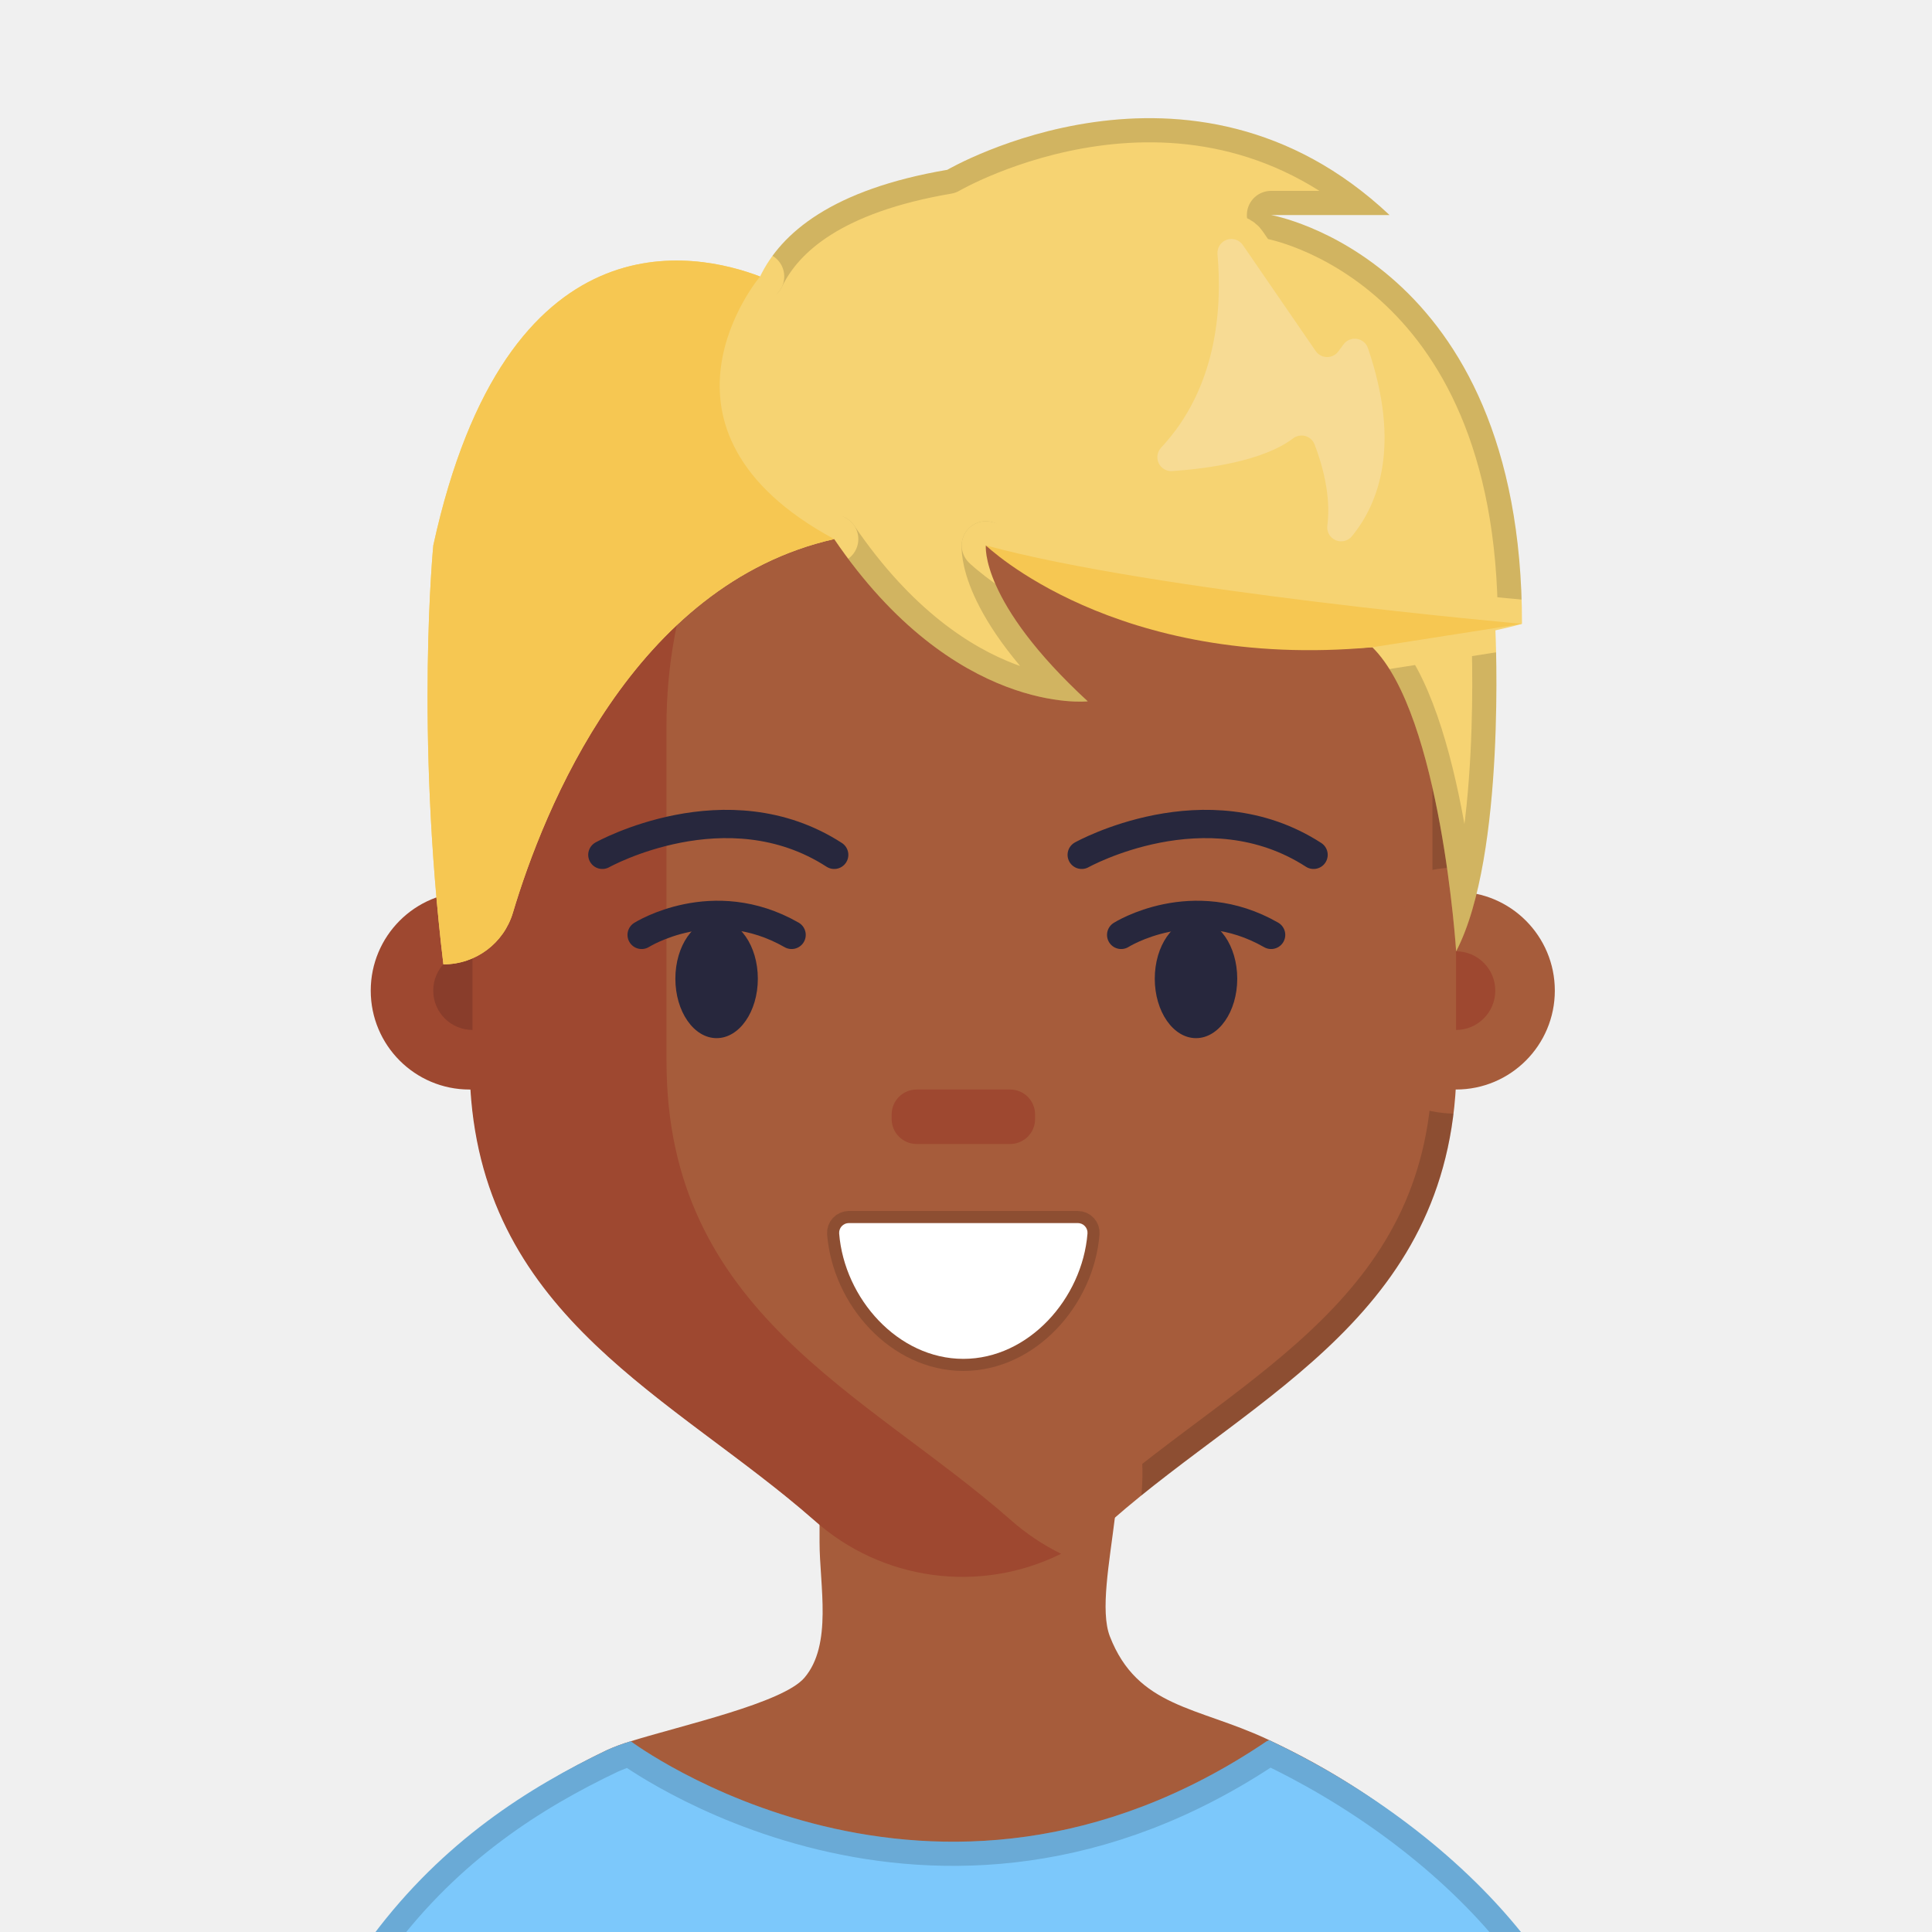
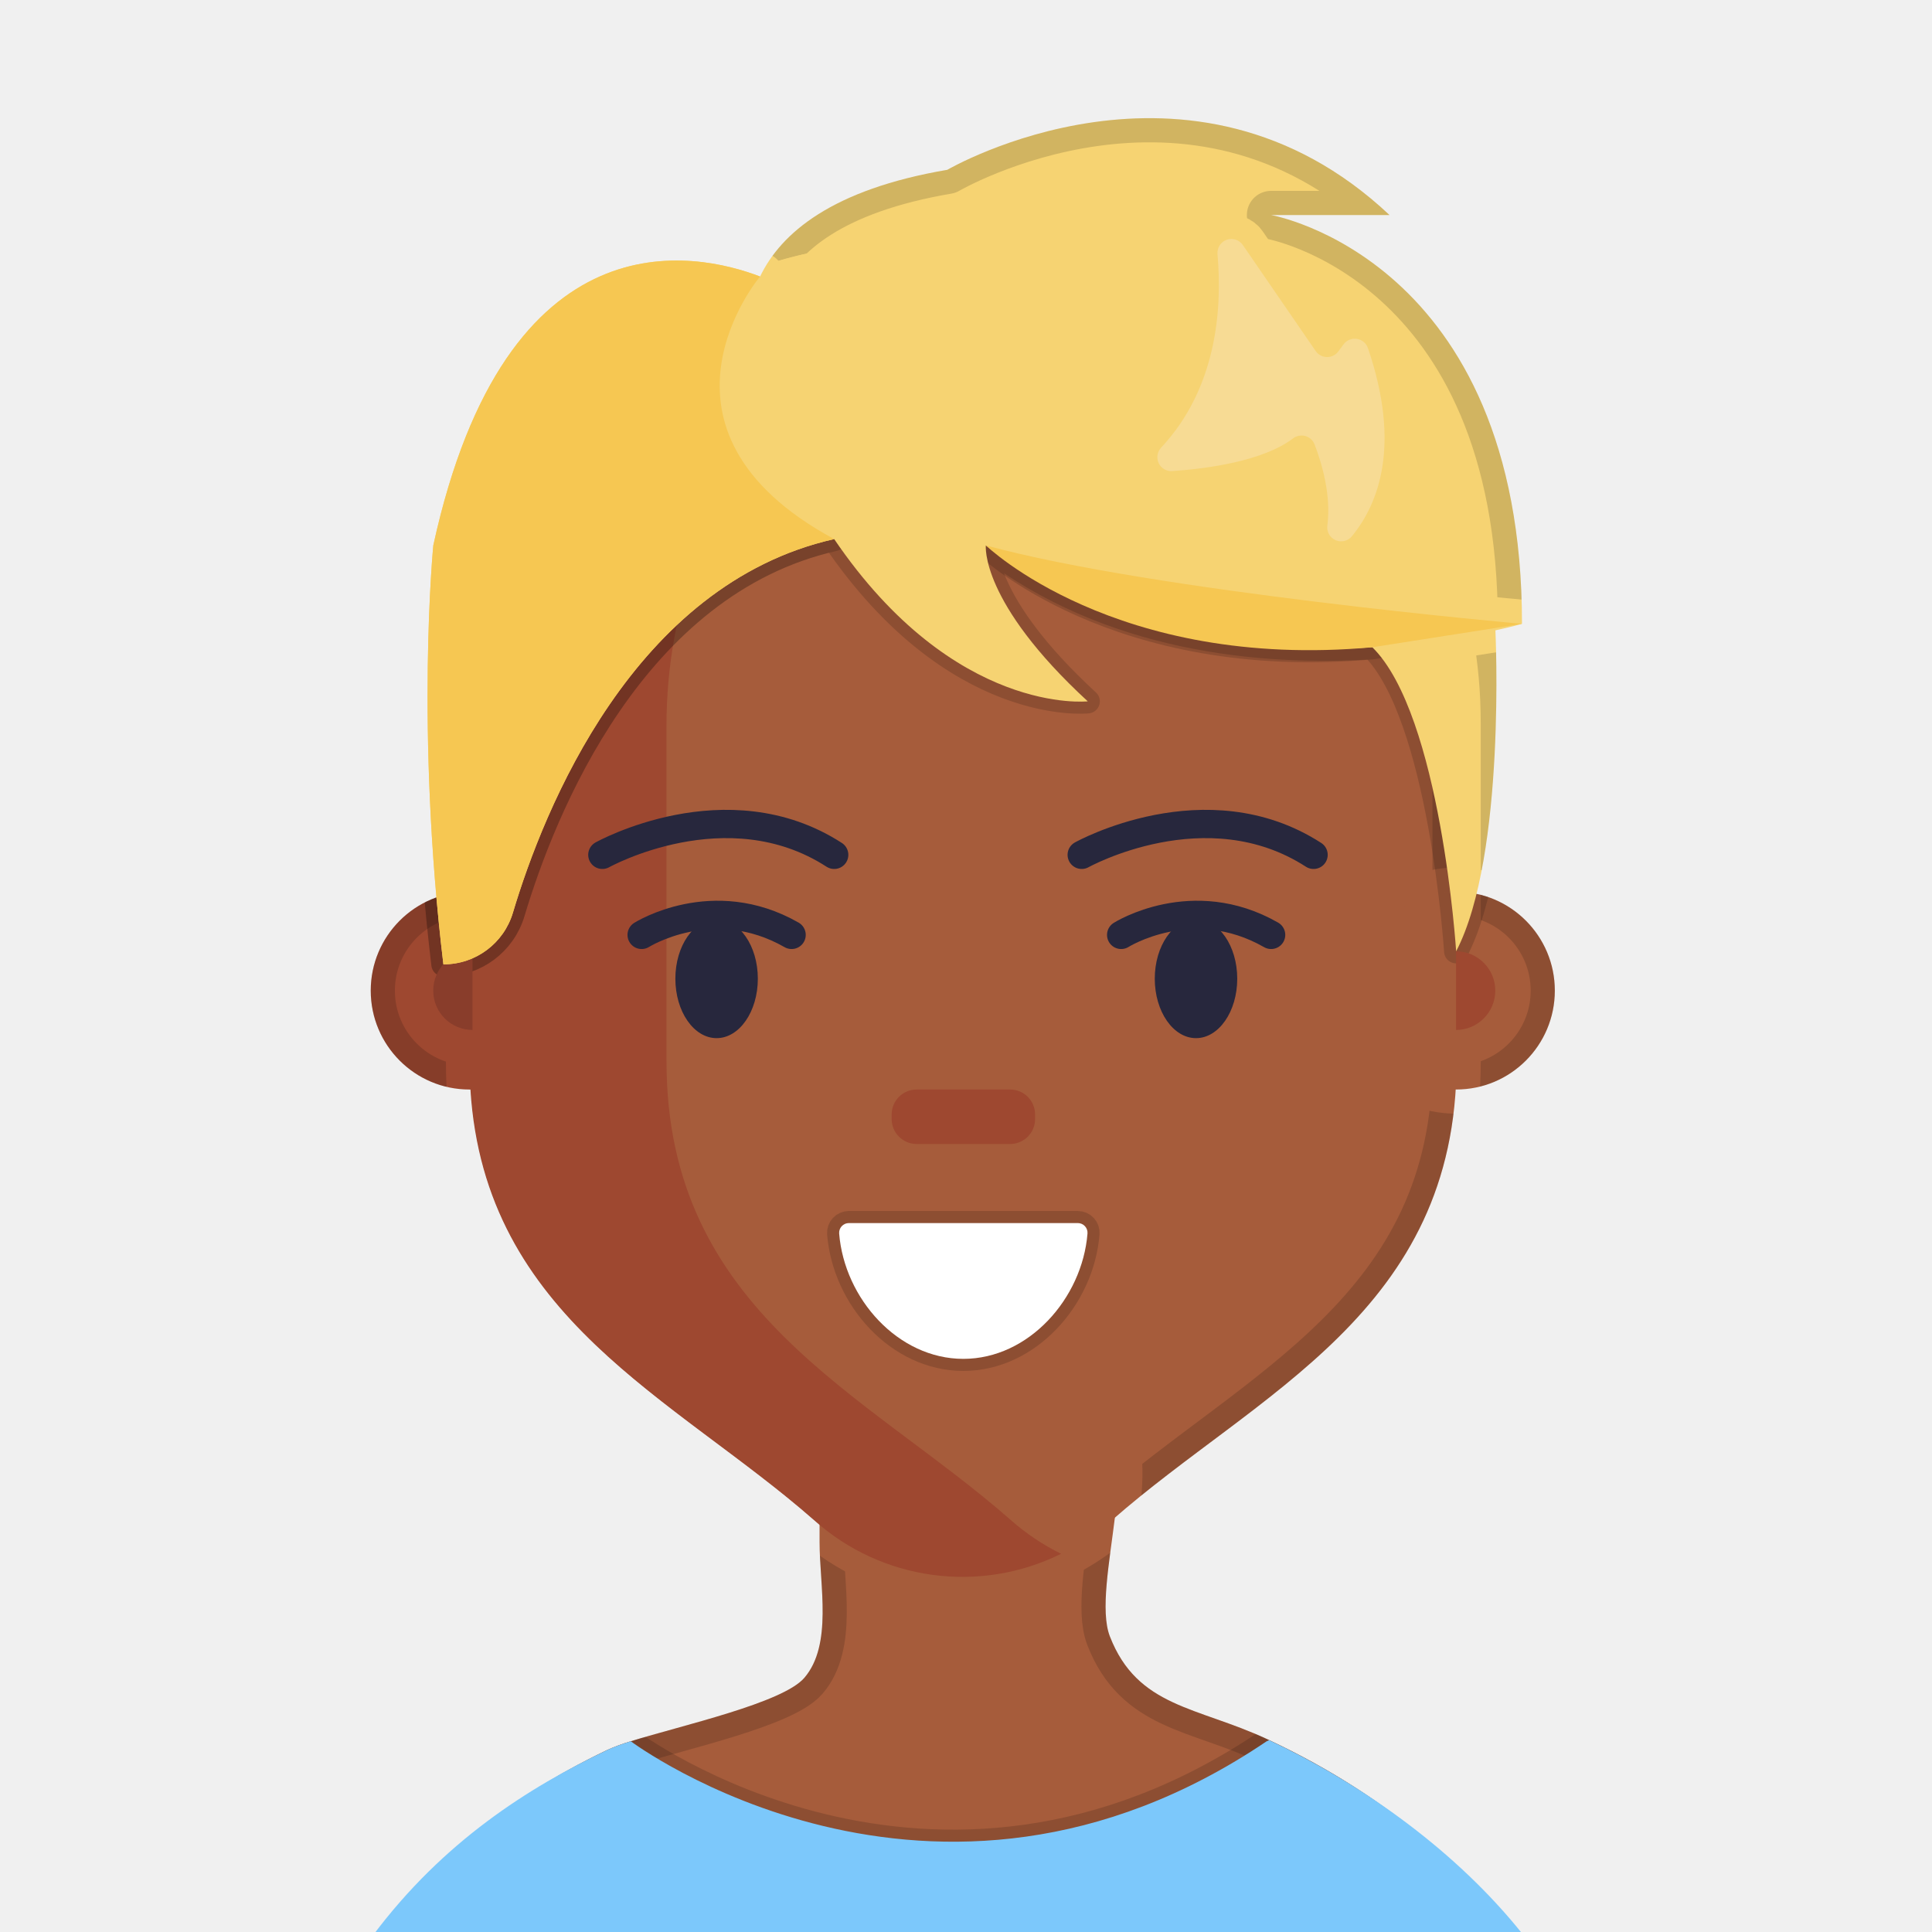
<svg xmlns="http://www.w3.org/2000/svg" id="Layer_1" viewBox="0 0 160 160">
  <defs>
    <style>.cls-1{fill:#f6d372;}.cls-2{fill:#9e4830;}.cls-3{fill:#7cc8fb;}.cls-4{fill:#fff;}.cls-5{fill:#f7db94;}.cls-6{fill:#a65c3b;}.cls-7{fill:#f6c752;}.cls-8{fill:#893d2b;}.cls-9{fill:none;stroke:#27273d;stroke-linecap:round;stroke-width:2.342px;}.cls-10{fill:#27273d;}</style>
  </defs>
  <g id="Avatars">
    <g id="Artboard">
      <g id="Women">
        <g id="Avatar-Users2_8">
          <g id="Icons">
            <g fill="#a65c3b">
              <path d="M127.525,162.999c-.097.07-.197.137-.297.204-.964.654-1.943,1.286-2.937,1.898-10.936,6.755-23.258,10.939-36.041,12.239-5.854.598-11.754.598-17.608,0-13.059-1.342-25.63-5.695-36.729-12.718-.869-.549-1.727-1.113-2.576-1.693-.461-.315-.915-.633-1.37-.961,4.838-6.941,11.387-12.788,20.341-17.052.627-.28,1.273-.518,1.931-.713,4.307-1.339,12.566-3.166,14.367-5.244,2.366-2.748,1.266-7.681,1.266-11.245v-1.489c-.134-8.29-1.233-5.803,5.205-7.962.238-.068.482-.116.728-.144h0c3.478-.519,16.371-1.171,17.775.144,1.306,1.228,1.149,4.187.748,7.393.002.013.002.027,0,.04-.454,3.712-1.226,7.741-.411,9.83,2.292,5.887,7.237,5.803,12.997,8.491.07.03.137.06.207.097,10.177,4.786,17.294,11.249,22.402,18.886Z" id="ab0" />
            </g>
+             <mask id="am0" maskUnits="userSpaceOnUse" x="0" y="0" width="160" height="160">
+               <use href="#ab0" fill="#fff" />
+               <use href="#ab1" fill="#000" stroke="#000" stroke-width="4" stroke-linejoin="round" />
+               <use href="#ab2" fill="#000" stroke="#000" stroke-width="4" stroke-linejoin="round" />
+             </mask>
+             <use href="#ab0" fill="none" stroke="#000" stroke-opacity="0.15" stroke-width="4" stroke-linejoin="round" mask="url(#am0)" />
+             <mask id="ao18_0" maskUnits="userSpaceOnUse" x="0" y="0" width="160" height="160">
+               <use href="#ab0" fill="#fff" />
+             </mask>
+             <use href="#ab18" fill="none" stroke="#000" stroke-opacity="0.15" stroke-width="2" stroke-linejoin="round" mask="url(#ao18_0)" />
            <g fill="#a65c3b">
              <path d="M120.629,60.074v27.832c0,20.75-16.498,27.411-28.523,37.973-7.022,6.282-17.632,6.282-24.654,0-12.028-10.563-28.523-17.209-28.523-37.973v-28.113c.097-14.525,7.878-27.109,19.238-33.385.368-.208.742-.405,1.116-.592,4.306-2.19,9.031-3.429,13.856-3.631.491-.027.986-.037,1.48-.037h10.357c8.361.019,16.427,3.096,22.683,8.652.958.842,1.869,1.736,2.73,2.677,6.16,6.714,9.768,15.383,10.194,24.492h0c.03.693.047,1.396.047,2.105Z" id="ab1" />
            </g>
            <mask id="am1" maskUnits="userSpaceOnUse" x="0" y="0" width="160" height="160">
              <use href="#ab1" fill="#fff" />
              <use href="#ab0" fill="#000" stroke="#000" stroke-width="4" stroke-linejoin="round" />
              <use href="#ab2" fill="#000" stroke="#000" stroke-width="4" stroke-linejoin="round" />
              <use href="#ab3" fill="#000" stroke="#000" stroke-width="4" stroke-linejoin="round" />
              <use href="#ab8" fill="#000" stroke="#000" stroke-width="4" stroke-linejoin="round" />
            </mask>
            <use href="#ab1" fill="none" stroke="#000" stroke-opacity="0.15" stroke-width="4" stroke-linejoin="round" mask="url(#am1)" />
+             <mask id="ao13_1" maskUnits="userSpaceOnUse" x="0" y="0" width="160" height="160">
+               <use href="#ab1" fill="#fff" />
+             </mask>
+             <use href="#ab13" fill="none" stroke="#000" stroke-opacity="0.15" stroke-width="2" stroke-linejoin="round" mask="url(#ao13_1)" />
+             <mask id="ao14_1" maskUnits="userSpaceOnUse" x="0" y="0" width="160" height="160">
+               <use href="#ab1" fill="#fff" />
+             </mask>
+             <use href="#ab14" fill="none" stroke="#000" stroke-opacity="0.15" stroke-width="2" stroke-linejoin="round" mask="url(#ao14_1)" />
+             <mask id="ao15_1" maskUnits="userSpaceOnUse" x="0" y="0" width="160" height="160">
+               <use href="#ab1" fill="#fff" />
+             </mask>
+             <use href="#ab15" fill="none" stroke="#000" stroke-opacity="0.15" stroke-width="2" stroke-linejoin="round" mask="url(#ao15_1)" />
+             <mask id="ao16_1" maskUnits="userSpaceOnUse" x="0" y="0" width="160" height="160">
+               <use href="#ab1" fill="#fff" />
+             </mask>
+             <use href="#ab16" fill="none" stroke="#000" stroke-opacity="0.15" stroke-width="2" stroke-linejoin="round" mask="url(#ao16_1)" />
            <g fill="#9e4830">
              <path d="M55.196,87.906v-27.832c0-19.873,14.367-36.186,32.696-37.789-.982-.094-1.975-.137-2.98-.137h-10.357c-19.713,0-35.676,16.982-35.676,37.926v13.776c-4.515,0-8.176,3.667-8.176,8.19s3.66,8.19,8.176,8.19h.08c1.186,18.95,16.873,25.5,28.44,35.647,5.613,5.037,13.722,6.146,20.478,2.801-1.511-.743-2.915-1.685-4.176-2.801-12.011-10.556-28.503-17.209-28.503-37.97Z" id="ab2" />
            </g>
+             <mask id="am2" maskUnits="userSpaceOnUse" x="0" y="0" width="160" height="160">
+               <use href="#ab2" fill="#fff" />
+               <use href="#ab0" fill="#000" stroke="#000" stroke-width="4" stroke-linejoin="round" />
+               <use href="#ab1" fill="#000" stroke="#000" stroke-width="4" stroke-linejoin="round" />
+               <use href="#ab8" fill="#000" stroke="#000" stroke-width="4" stroke-linejoin="round" />
+             </mask>
+             <use href="#ab2" fill="none" stroke="#000" stroke-opacity="0.15" stroke-width="4" stroke-linejoin="round" mask="url(#am2)" />
+             <mask id="ao13_2" maskUnits="userSpaceOnUse" x="0" y="0" width="160" height="160">
+               <use href="#ab2" fill="#fff" />
+             </mask>
+             <use href="#ab13" fill="none" stroke="#000" stroke-opacity="0.15" stroke-width="2" stroke-linejoin="round" mask="url(#ao13_2)" />
+             <mask id="ao14_2" maskUnits="userSpaceOnUse" x="0" y="0" width="160" height="160">
+               <use href="#ab2" fill="#fff" />
+             </mask>
+             <use href="#ab14" fill="none" stroke="#000" stroke-opacity="0.15" stroke-width="2" stroke-linejoin="round" mask="url(#ao14_2)" />
+             <mask id="ao15_2" maskUnits="userSpaceOnUse" x="0" y="0" width="160" height="160">
+               <use href="#ab2" fill="#fff" />
+             </mask>
+             <use href="#ab15" fill="none" stroke="#000" stroke-opacity="0.15" stroke-width="2" stroke-linejoin="round" mask="url(#ao15_2)" />
+             <mask id="ao16_2" maskUnits="userSpaceOnUse" x="0" y="0" width="160" height="160">
+               <use href="#ab2" fill="#fff" />
+             </mask>
+             <use href="#ab16" fill="none" stroke="#000" stroke-opacity="0.15" stroke-width="2" stroke-linejoin="round" mask="url(#ao16_2)" />
            <g fill="#a65c3b">
              <ellipse cx="120.588" cy="82.039" rx="8.176" ry="8.19" id="ab3" />
            </g>
+             <mask id="am3" maskUnits="userSpaceOnUse" x="0" y="0" width="160" height="160">
+               <use href="#ab3" fill="#fff" />
+               <use href="#ab1" fill="#000" stroke="#000" stroke-width="4" stroke-linejoin="round" />
+             </mask>
+             <use href="#ab3" fill="none" stroke="#000" stroke-opacity="0.15" stroke-width="4" stroke-linejoin="round" mask="url(#am3)" />
+             <mask id="ao14_3" maskUnits="userSpaceOnUse" x="0" y="0" width="160" height="160">
+               <use href="#ab3" fill="#fff" />
+             </mask>
+             <use href="#ab14" fill="none" stroke="#000" stroke-opacity="0.15" stroke-width="2" stroke-linejoin="round" mask="url(#ao14_3)" />
            <path id="Path-4" class="cls-9" d="M49.884,70.794s10.304-5.75,19.201,0" />
            <ellipse id="Oval-2" class="cls-10" cx="59.346" cy="81.052" rx="3.415" ry="4.923" />
            <path id="Path-5" class="cls-9" d="M89.583,70.794s10.304-5.75,19.201,0" />
            <ellipse id="Oval-3" class="cls-10" cx="99.048" cy="81.052" rx="3.415" ry="4.923" />
            <g fill="#9e4830">
              <rect x="73.843" y="90.229" width="11.878" height="4.512" rx="2.068" ry="2.068" id="ab8" />
            </g>
            <path id="Path-6" class="cls-9" d="M53.138,77.424s5.897-3.732,12.419,0" />
            <path id="Path-7" class="cls-9" d="M92.85,77.424s5.9-3.732,12.419,0" />
            <path id="Path-8" class="cls-8" d="M39.129,78.782c-1.795,0-3.251,1.458-3.251,3.256s1.455,3.256,3.251,3.256v-6.513Z" />
            <path id="Path-9" class="cls-2" d="M120.582,85.295c1.795,0,3.251-1.458,3.251-3.256s-1.455-3.256-3.251-3.256v6.513Z" />
-             <use href="#ab13" fill="none" stroke="#000" stroke-opacity="0.15" stroke-width="2" stroke-linejoin="round" />
            <g fill="#fff">
              <path d="M70.298,101.29c-.224 0-.439.094-.591.259-.152.165-.229.387-.211.611.438,5.388,4.875,10.375,10.284,10.375h0c5.409,0,9.843-4.993,10.281-10.375.019-.224-.057-.445-.209-.611-.152-.165-.366-.259-.59-.26h-18.964Z" id="ab13" />
            </g>
+             <mask id="am13" maskUnits="userSpaceOnUse" x="0" y="0" width="160" height="160">
+               <use href="#ab13" fill="#fff" />
+               <use href="#ab1" fill="#000" stroke="#000" stroke-width="4" stroke-linejoin="round" />
+               <use href="#ab2" fill="#000" stroke="#000" stroke-width="4" stroke-linejoin="round" />
+             </mask>
+             <use href="#ab13" fill="none" stroke="#000" stroke-opacity="0.15" stroke-width="4" stroke-linejoin="round" mask="url(#am13)" />
            <g fill="#f6d372">
              <path d="M123.843,52.205s.905,18.615-3.251,26.577c0,0-1.253-19.572-6.94-25.178-9.178.559-21.801-.556-32.008-8.437,0,0-.518,4.662,8.44,12.915,0,0-11.026,1.225-21.002-13.438-16.622,3.748-24.056,22.404-26.605,30.941-.757,2.536-3.084,4.274-5.727,4.277h-.03c-2.339-19.489-.835-34.697-.835-34.697,6.054-27.702,21.764-24.298,27.063-22.266,1.731-3.601,5.961-7.212,15.506-8.836,0,0,20.14-11.771,36.619,3.745h-9.813s20.785,3.591,20.785,33.853c0,0-.785.234-2.202.542Z" id="ab14" />
            </g>
            <mask id="am14" maskUnits="userSpaceOnUse" x="0" y="0" width="160" height="160">
              <use href="#ab14" fill="#fff" />
              <use href="#ab15" fill="#000" stroke="#000" stroke-width="4" stroke-linejoin="round" />
              <use href="#ab16" fill="#000" stroke="#000" stroke-width="4" stroke-linejoin="round" />
              <use href="#ab17" fill="#000" stroke="#000" stroke-width="4" stroke-linejoin="round" />
+               <use href="#ab1" fill="#000" stroke="#000" stroke-width="4" stroke-linejoin="round" />
+               <use href="#ab2" fill="#000" stroke="#000" stroke-width="4" stroke-linejoin="round" />
+               <use href="#ab3" fill="#000" stroke="#000" stroke-width="4" stroke-linejoin="round" />
            </mask>
            <use href="#ab14" fill="none" stroke="#000" stroke-opacity="0.15" stroke-width="4" stroke-linejoin="round" mask="url(#am14)" />
            <g fill="#f6c752">
              <path d="M126.045,51.663s-30.441-2.677-44.4-6.496c0,0,10.692,10.375,32.008,8.437l12.392-1.941Z" id="ab15" />
            </g>
+             <mask id="am15" maskUnits="userSpaceOnUse" x="0" y="0" width="160" height="160">
+               <use href="#ab15" fill="#fff" />
+               <use href="#ab14" fill="#000" stroke="#000" stroke-width="4" stroke-linejoin="round" />
+               <use href="#ab17" fill="#000" stroke="#000" stroke-width="4" stroke-linejoin="round" />
+               <use href="#ab1" fill="#000" stroke="#000" stroke-width="4" stroke-linejoin="round" />
+               <use href="#ab2" fill="#000" stroke="#000" stroke-width="4" stroke-linejoin="round" />
+             </mask>
+             <use href="#ab15" fill="none" stroke="#000" stroke-opacity="0.15" stroke-width="4" stroke-linejoin="round" mask="url(#am15)" />
            <g fill="#f6c752">
              <path d="M69.082,44.645c-16.622,3.748-24.056,22.404-26.605,30.941-.757,2.536-3.084,4.274-5.727,4.277h-.03c-2.339-19.489-.835-34.697-.835-34.697,6.054-27.702,21.764-24.298,27.063-22.266-.013,0-10.675,12.661,6.134,21.744Z" id="ab16" />
            </g>
+             <mask id="am16" maskUnits="userSpaceOnUse" x="0" y="0" width="160" height="160">
+               <use href="#ab16" fill="#fff" />
+               <use href="#ab14" fill="#000" stroke="#000" stroke-width="4" stroke-linejoin="round" />
+               <use href="#ab1" fill="#000" stroke="#000" stroke-width="4" stroke-linejoin="round" />
+               <use href="#ab2" fill="#000" stroke="#000" stroke-width="4" stroke-linejoin="round" />
+             </mask>
+             <use href="#ab16" fill="none" stroke="#000" stroke-opacity="0.15" stroke-width="4" stroke-linejoin="round" mask="url(#am16)" />
            <g fill="#f7db94">
              <path d="M100.829,21.073c.398,4.518-.06,11.061-4.661,15.991-.33.344-.414.857-.212,1.289.202.432.649.695,1.124.662,3.054-.214,7.528-.85,9.997-2.701.287-.225.662-.302,1.014-.207.352.095.638.35.773.689.621,1.613,1.39,4.24,1.059,6.744-.062.514.226,1.006.704,1.204.478.198,1.029.053,1.348-.354,2.205-2.704,4.059-7.524,1.31-15.566-.142-.405-.495-.698-.919-.762-.424-.064-.848.112-1.102.458l-.424.579c-.221.301-.574.477-.947.471-.373-.005-.721-.191-.934-.498l-6.014-8.752c-.29-.451-.851-.643-1.355-.463-.504.18-.819.683-.759,1.216Z" id="ab17" />
            </g>
            <g fill="#7cc8fb">
              <path d="M131,168.066c-.097.07-4.76,1.88-4.86,1.947-.964.654-1.922,3.283-2.916,3.895-10.936,6.755-22.192,2.132-34.975,3.433-5.854.598-11.754.598-17.608,0-13.059-1.342-22.824,1.643-33.922-5.38-.869-.549-4.983.58-5.832,0-.461-.315-3.433-3.566-3.888-3.894.972-2.921,2.117-5.424,3.888-7.789,5.832-7.789,12.884-12.248,19.42-15.361.627-.28,1.273-.518,1.931-.713,0,0,24.962,18.719,52.663,0l.207-.09c7.277,3.418,14.887,8.708,20.412,15.354,2.212,2.66,4.09,5.538,5.479,8.599Z" id="ab18" />
            </g>
            <mask id="am18" maskUnits="userSpaceOnUse" x="0" y="0" width="160" height="160">
              <use href="#ab18" fill="#fff" />
+               <use href="#ab0" fill="#000" stroke="#000" stroke-width="4" stroke-linejoin="round" />
            </mask>
            <use href="#ab18" fill="none" stroke="#000" stroke-opacity="0.15" stroke-width="4" stroke-linejoin="round" mask="url(#am18)" />
          </g>
        </g>
      </g>
    </g>
  </g>
</svg>
